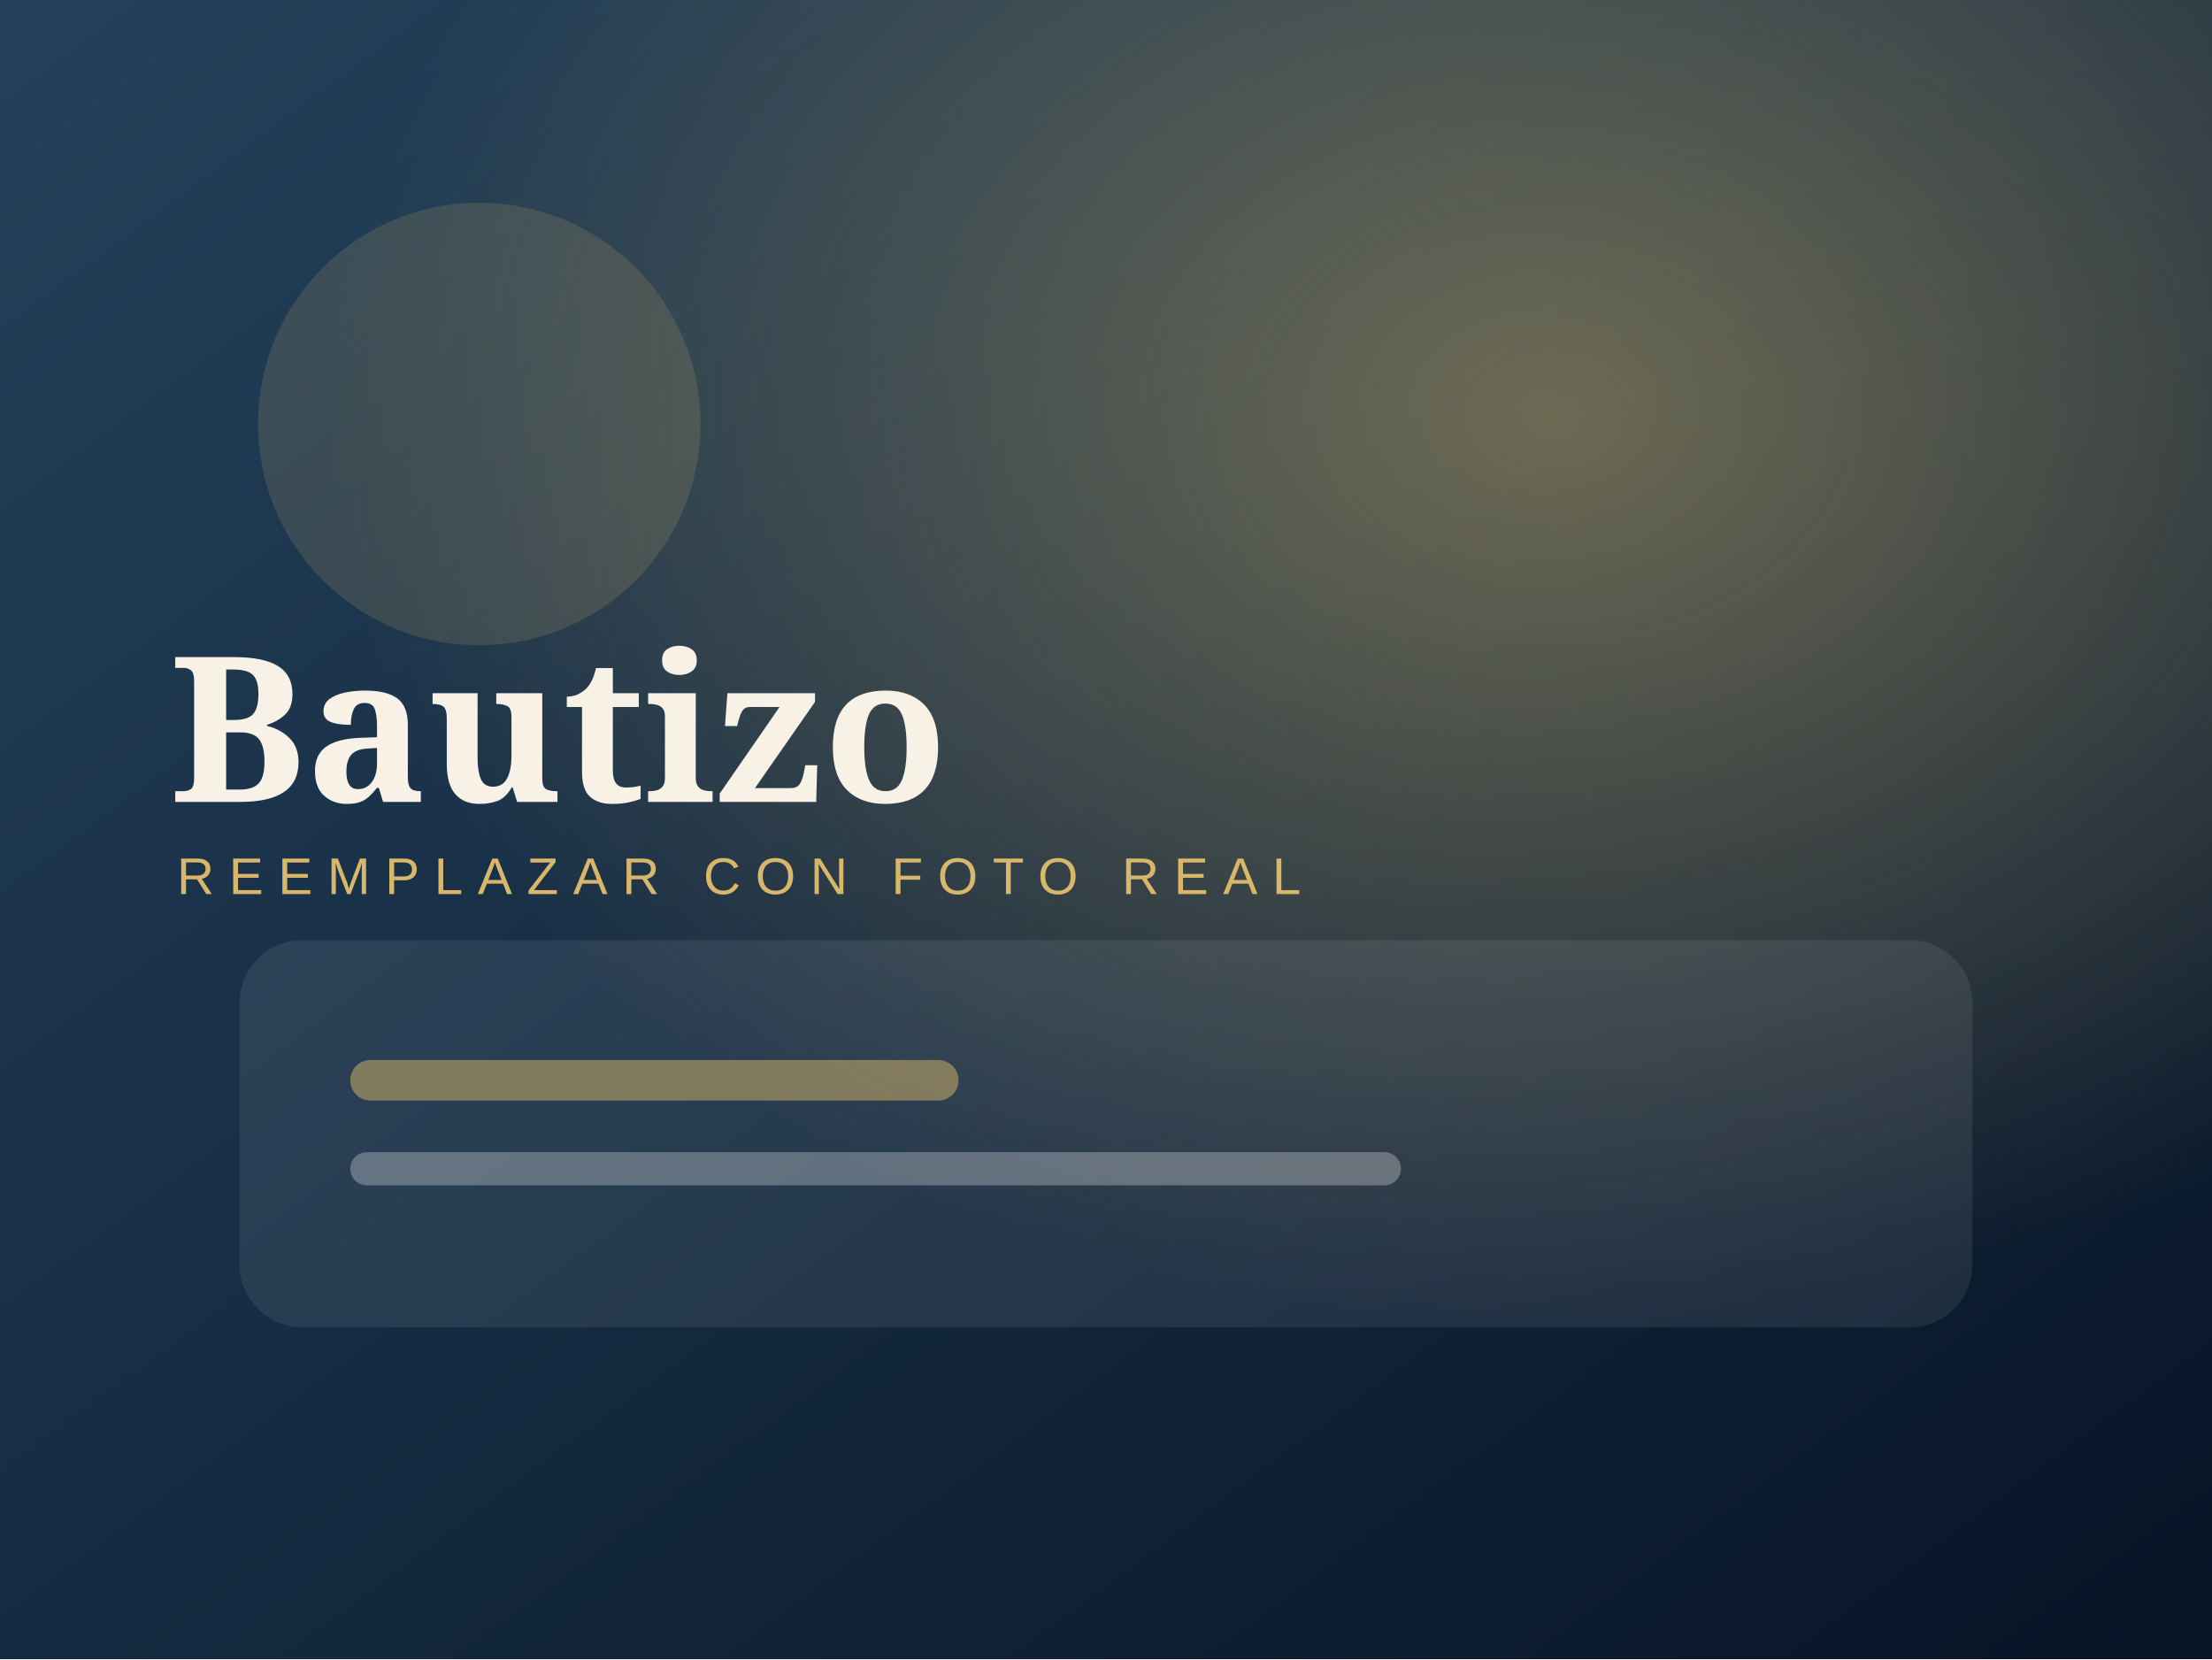
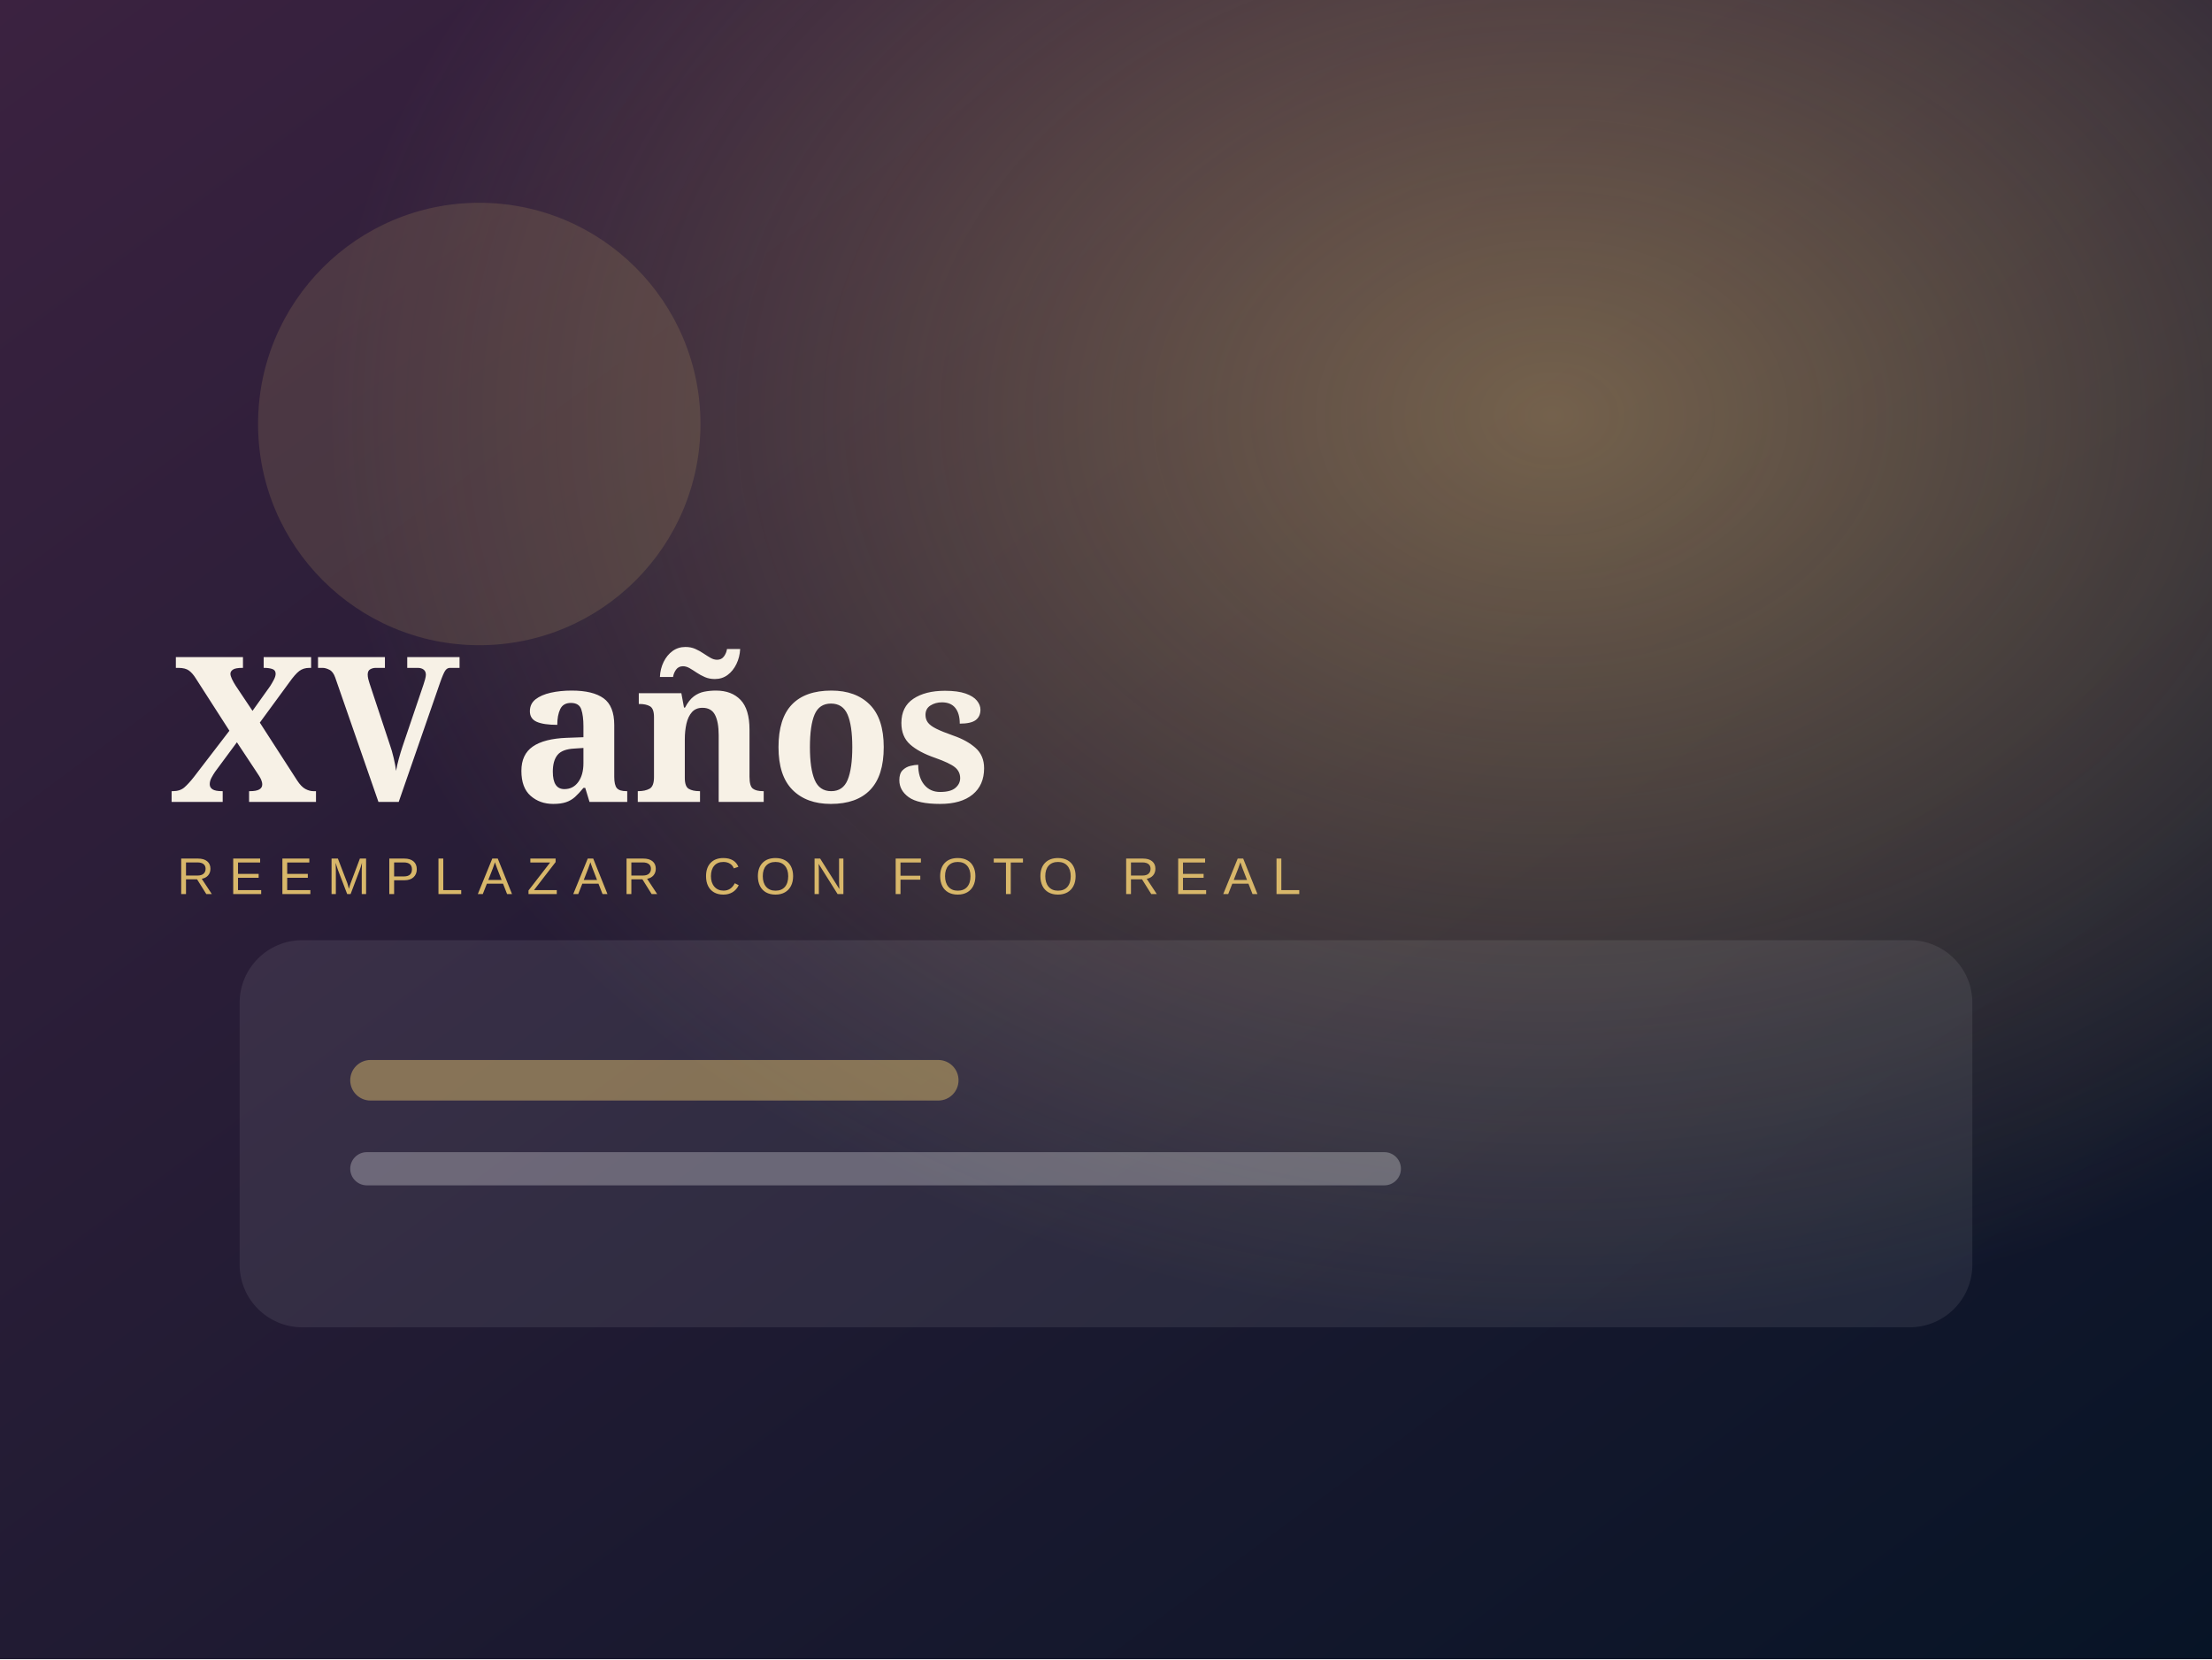
- <svg xmlns="http://www.w3.org/2000/svg" viewBox="0 0 1200 900" role="img" aria-label="Bautizo">
+ <svg xmlns="http://www.w3.org/2000/svg" viewBox="0 0 1200 900" role="img" aria-label="XV años">
  <defs>
    <linearGradient id="g" x1="0" x2="1" y1="0" y2="1">
-       <stop offset="0" stop-color="#24425c" />
+       <stop offset="0" stop-color="#3b2240" />
      <stop offset="1" stop-color="#071426" />
    </linearGradient>
    <radialGradient id="r" cx="70%" cy="25%" r="55%">
      <stop offset="0" stop-color="#d8b76a" stop-opacity=".45" />
      <stop offset="1" stop-color="#d8b76a" stop-opacity="0" />
    </radialGradient>
  </defs>
  <rect width="1200" height="900" fill="url(#g)" />
  <rect width="1200" height="900" fill="url(#r)" />
  <circle cx="260" cy="230" r="120" fill="#d8b76a" opacity=".16" />
  <rect x="130" y="510" width="940" height="210" rx="34" fill="#ffffff" opacity=".08" />
  <rect x="190" y="575" width="330" height="22" rx="11" fill="#d8b76a" opacity=".5" />
  <rect x="190" y="625" width="570" height="18" rx="9" fill="#ffffff" opacity=".28" />
-   <text x="92" y="435" fill="#f7f1e6" font-family="Georgia, serif" font-size="110" font-weight="700">Bautizo</text>
+   <text x="92" y="435" fill="#f7f1e6" font-family="Georgia, serif" font-size="110" font-weight="700">XV años</text>
  <text x="96" y="485" fill="#d8b76a" font-family="Arial, sans-serif" font-size="28" letter-spacing="8">REEMPLAZAR CON FOTO REAL</text>
</svg>
